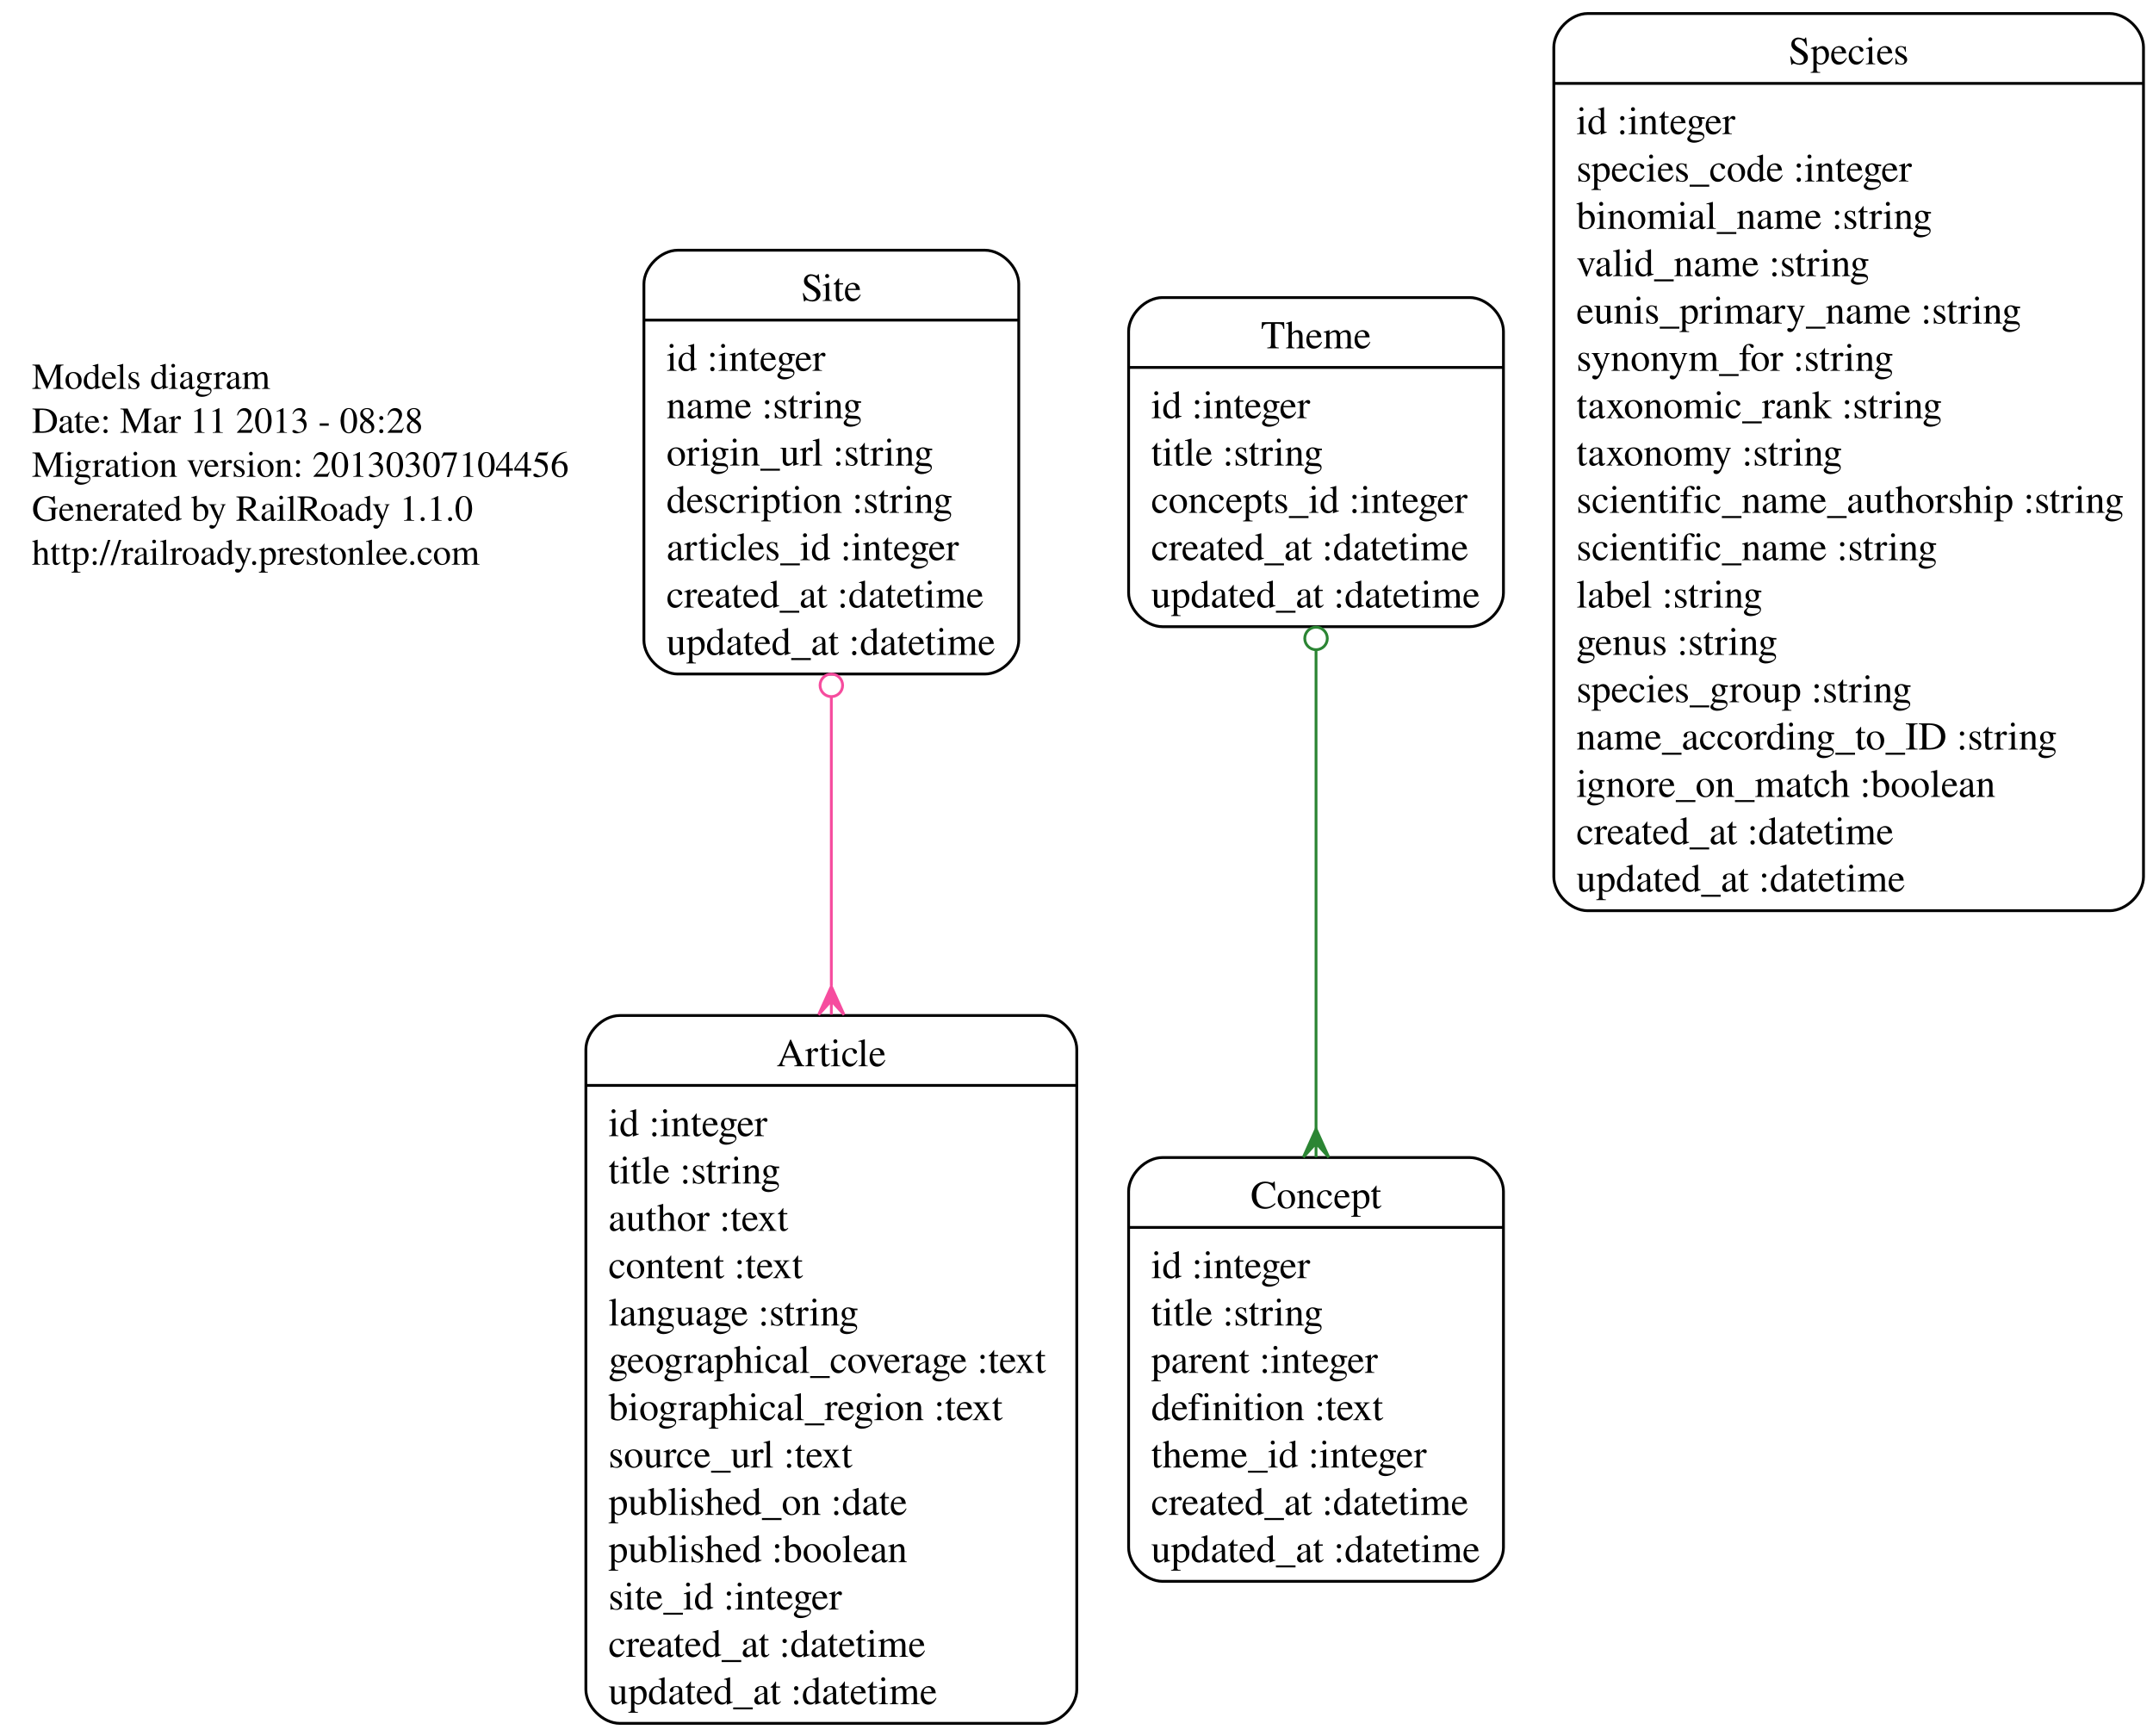
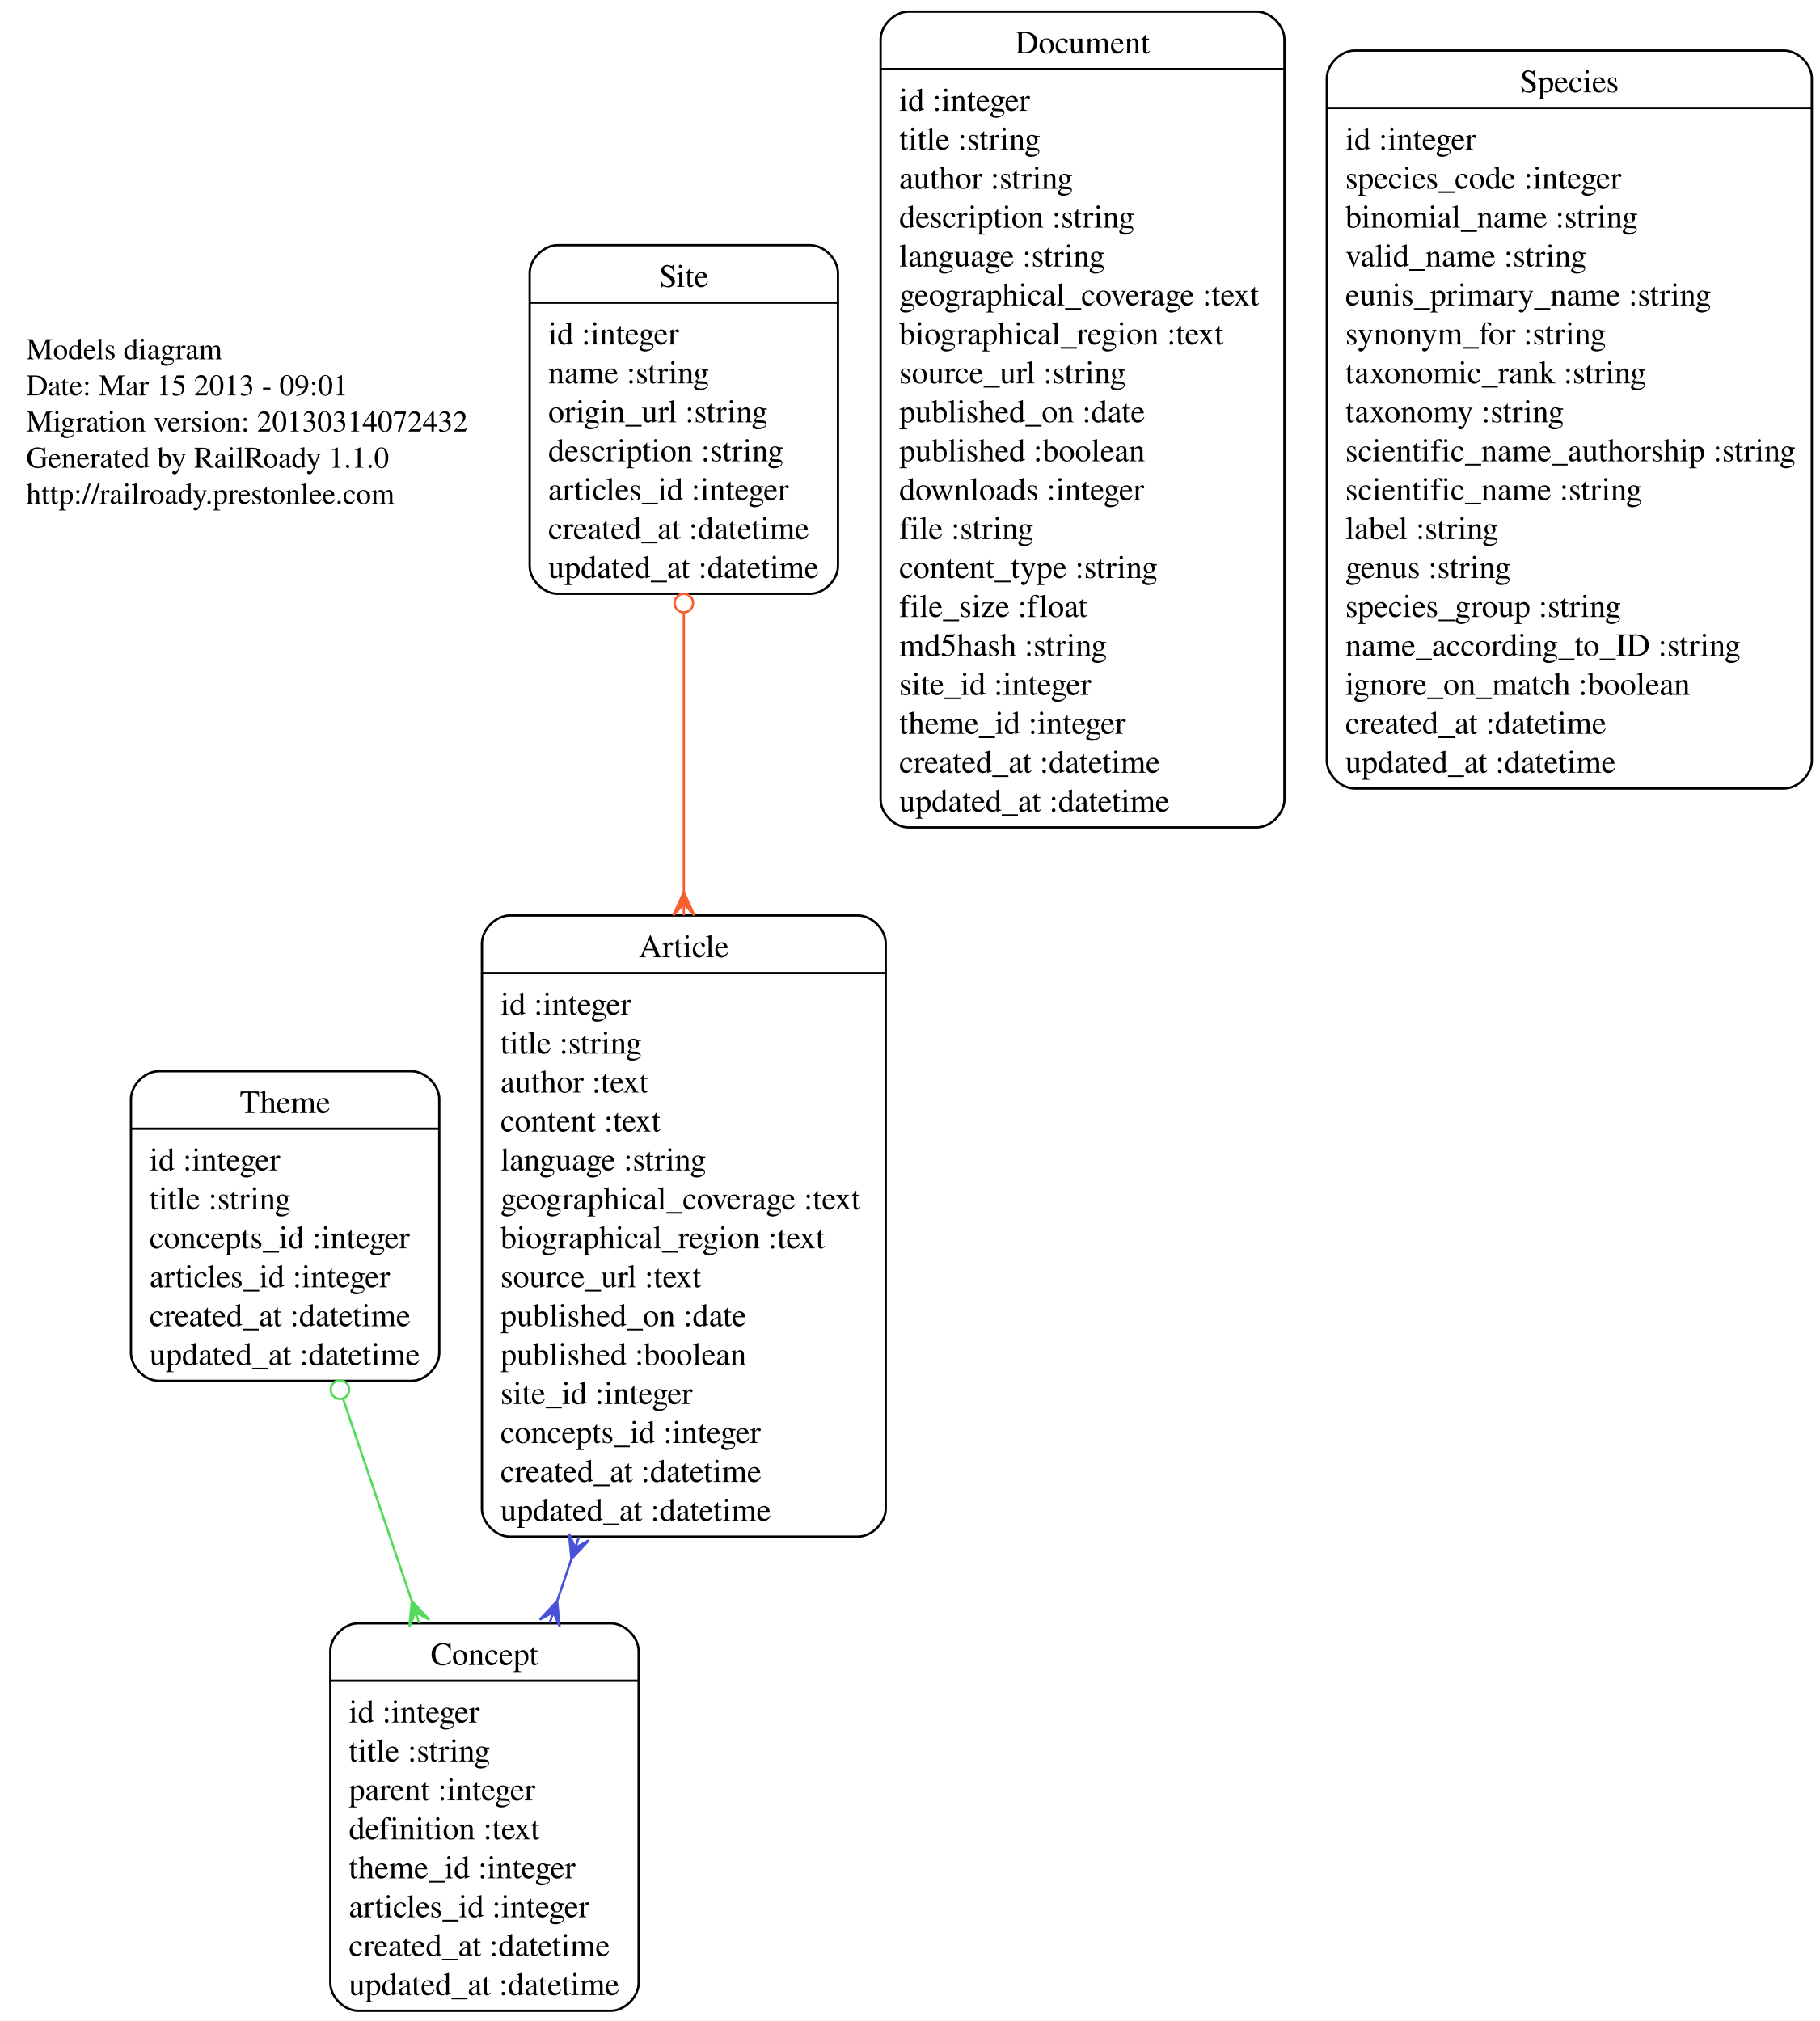
- <svg xmlns="http://www.w3.org/2000/svg" width="764pt" height="616pt" viewBox="0.00 0.00 764.00 616.00">
-   <g id="graph0" class="graph" transform="scale(1 1) rotate(0) translate(4 612)">
-     <polygon fill="white" stroke="white" points="-4,5 -4,-612 761,-612 761,5 -4,5" />
+ <svg xmlns="http://www.w3.org/2000/svg" width="785pt" height="872pt" viewBox="0.00 0.00 785.00 872.00">
+   <g id="graph0" class="graph" transform="scale(1 1) rotate(0) translate(4 868)">
+     <polygon fill="white" stroke="white" points="-4,5 -4,-868 782,-868 782,5 -4,5" />
    <g id="node1" class="node">
-       <text text-anchor="start" x="7.312" y="-474" font-family="Times,serif" font-size="13.00">Models diagram</text>
-       <text text-anchor="start" x="7.312" y="-458.4" font-family="Times,serif" font-size="13.00">Date: Mar 11 2013 - 08:28</text>
-       <text text-anchor="start" x="7.312" y="-442.8" font-family="Times,serif" font-size="13.00">Migration version: 20130307104456</text>
-       <text text-anchor="start" x="7.312" y="-427.2" font-family="Times,serif" font-size="13.00">Generated by RailRoady 1.1.0</text>
-       <text text-anchor="start" x="7.312" y="-411.6" font-family="Times,serif" font-size="13.00">http://railroady.prestonlee.com</text>
+       <text text-anchor="start" x="7.312" y="-713" font-family="Times,serif" font-size="13.00">Models diagram</text>
+       <text text-anchor="start" x="7.312" y="-697.4" font-family="Times,serif" font-size="13.00">Date: Mar 15 2013 - 09:01</text>
+       <text text-anchor="start" x="7.312" y="-681.8" font-family="Times,serif" font-size="13.00">Migration version: 20130314072432</text>
+       <text text-anchor="start" x="7.312" y="-666.2" font-family="Times,serif" font-size="13.00">Generated by RailRoady 1.1.0</text>
+       <text text-anchor="start" x="7.312" y="-650.6" font-family="Times,serif" font-size="13.00">http://railroady.prestonlee.com</text>
    </g>
    <g id="node2" class="node">
-       <path fill="none" stroke="black" d="M215.901,-0.4C215.901,-0.4 366.099,-0.4 366.099,-0.4 372.099,-0.4 378.099,-6.4 378.099,-12.4 378.099,-12.4 378.099,-239.6 378.099,-239.6 378.099,-245.6 372.099,-251.6 366.099,-251.6 366.099,-251.6 215.901,-251.6 215.901,-251.6 209.901,-251.6 203.901,-245.6 203.901,-239.6 203.901,-239.6 203.901,-12.4 203.901,-12.4 203.901,-6.4 209.901,-0.4 215.901,-0.4" />
-       <text text-anchor="middle" x="291" y="-233.6" font-family="Times,serif" font-size="14.00">Article</text>
-       <polyline fill="none" stroke="black" points="203.901,-226.8 378.099,-226.8 " />
-       <text text-anchor="start" x="211.901" y="-208.8" font-family="Times,serif" font-size="14.00">id :integer</text>
-       <text text-anchor="start" x="211.901" y="-192" font-family="Times,serif" font-size="14.00">title :string</text>
-       <text text-anchor="start" x="211.901" y="-175.2" font-family="Times,serif" font-size="14.00">author :text</text>
-       <text text-anchor="start" x="211.901" y="-158.4" font-family="Times,serif" font-size="14.00">content :text</text>
-       <text text-anchor="start" x="211.901" y="-141.6" font-family="Times,serif" font-size="14.00">language :string</text>
-       <text text-anchor="start" x="211.901" y="-124.8" font-family="Times,serif" font-size="14.00">geographical_coverage :text</text>
-       <text text-anchor="start" x="211.901" y="-108" font-family="Times,serif" font-size="14.00">biographical_region :text</text>
-       <text text-anchor="start" x="211.901" y="-91.2" font-family="Times,serif" font-size="14.00">source_url :text</text>
-       <text text-anchor="start" x="211.901" y="-74.4" font-family="Times,serif" font-size="14.00">published_on :date</text>
-       <text text-anchor="start" x="211.901" y="-57.6" font-family="Times,serif" font-size="14.00">published :boolean</text>
-       <text text-anchor="start" x="211.901" y="-40.8" font-family="Times,serif" font-size="14.00">site_id :integer</text>
-       <text text-anchor="start" x="211.901" y="-24" font-family="Times,serif" font-size="14.00">created_at :datetime</text>
-       <text text-anchor="start" x="211.901" y="-7.2" font-family="Times,serif" font-size="14.00">updated_at :datetime</text>
+       <path fill="none" stroke="black" d="M215.901,-205C215.901,-205 366.099,-205 366.099,-205 372.099,-205 378.099,-211 378.099,-217 378.099,-217 378.099,-461 378.099,-461 378.099,-467 372.099,-473 366.099,-473 366.099,-473 215.901,-473 215.901,-473 209.901,-473 203.901,-467 203.901,-461 203.901,-461 203.901,-217 203.901,-217 203.901,-211 209.901,-205 215.901,-205" />
+       <text text-anchor="middle" x="291" y="-455" font-family="Times,serif" font-size="14.00">Article</text>
+       <polyline fill="none" stroke="black" points="203.901,-448.2 378.099,-448.2 " />
+       <text text-anchor="start" x="211.901" y="-430.2" font-family="Times,serif" font-size="14.00">id :integer</text>
+       <text text-anchor="start" x="211.901" y="-413.4" font-family="Times,serif" font-size="14.00">title :string</text>
+       <text text-anchor="start" x="211.901" y="-396.6" font-family="Times,serif" font-size="14.00">author :text</text>
+       <text text-anchor="start" x="211.901" y="-379.8" font-family="Times,serif" font-size="14.00">content :text</text>
+       <text text-anchor="start" x="211.901" y="-363" font-family="Times,serif" font-size="14.00">language :string</text>
+       <text text-anchor="start" x="211.901" y="-346.2" font-family="Times,serif" font-size="14.00">geographical_coverage :text</text>
+       <text text-anchor="start" x="211.901" y="-329.4" font-family="Times,serif" font-size="14.00">biographical_region :text</text>
+       <text text-anchor="start" x="211.901" y="-312.6" font-family="Times,serif" font-size="14.00">source_url :text</text>
+       <text text-anchor="start" x="211.901" y="-295.8" font-family="Times,serif" font-size="14.00">published_on :date</text>
+       <text text-anchor="start" x="211.901" y="-279" font-family="Times,serif" font-size="14.00">published :boolean</text>
+       <text text-anchor="start" x="211.901" y="-262.2" font-family="Times,serif" font-size="14.00">site_id :integer</text>
+       <text text-anchor="start" x="211.901" y="-245.4" font-family="Times,serif" font-size="14.00">concepts_id :integer</text>
+       <text text-anchor="start" x="211.901" y="-228.6" font-family="Times,serif" font-size="14.00">created_at :datetime</text>
+       <text text-anchor="start" x="211.901" y="-211.8" font-family="Times,serif" font-size="14.00">updated_at :datetime</text>
    </g>
    <g id="node3" class="node">
-       <path fill="none" stroke="black" d="M408.495,-50.8C408.495,-50.8 517.505,-50.8 517.505,-50.8 523.505,-50.8 529.505,-56.8 529.505,-62.8 529.505,-62.8 529.505,-189.2 529.505,-189.2 529.505,-195.2 523.505,-201.2 517.505,-201.2 517.505,-201.2 408.495,-201.2 408.495,-201.2 402.495,-201.2 396.495,-195.2 396.495,-189.2 396.495,-189.2 396.495,-62.8 396.495,-62.8 396.495,-56.8 402.495,-50.8 408.495,-50.8" />
-       <text text-anchor="middle" x="463" y="-183.2" font-family="Times,serif" font-size="14.00">Concept</text>
-       <polyline fill="none" stroke="black" points="396.495,-176.4 529.505,-176.4 " />
-       <text text-anchor="start" x="404.495" y="-158.4" font-family="Times,serif" font-size="14.00">id :integer</text>
-       <text text-anchor="start" x="404.495" y="-141.6" font-family="Times,serif" font-size="14.00">title :string</text>
-       <text text-anchor="start" x="404.495" y="-124.8" font-family="Times,serif" font-size="14.00">parent :integer</text>
-       <text text-anchor="start" x="404.495" y="-108" font-family="Times,serif" font-size="14.00">definition :text</text>
-       <text text-anchor="start" x="404.495" y="-91.2" font-family="Times,serif" font-size="14.00">theme_id :integer</text>
-       <text text-anchor="start" x="404.495" y="-74.4" font-family="Times,serif" font-size="14.00">created_at :datetime</text>
-       <text text-anchor="start" x="404.495" y="-57.6" font-family="Times,serif" font-size="14.00">updated_at :datetime</text>
+       <path fill="none" stroke="black" d="M150.495,-0.4C150.495,-0.4 259.505,-0.4 259.505,-0.4 265.505,-0.4 271.505,-6.4 271.505,-12.4 271.505,-12.4 271.505,-155.6 271.505,-155.6 271.505,-161.6 265.505,-167.6 259.505,-167.6 259.505,-167.6 150.495,-167.6 150.495,-167.6 144.495,-167.6 138.495,-161.6 138.495,-155.6 138.495,-155.6 138.495,-12.4 138.495,-12.4 138.495,-6.4 144.495,-0.4 150.495,-0.4" />
+       <text text-anchor="middle" x="205" y="-149.6" font-family="Times,serif" font-size="14.00">Concept</text>
+       <polyline fill="none" stroke="black" points="138.495,-142.8 271.505,-142.8 " />
+       <text text-anchor="start" x="146.495" y="-124.8" font-family="Times,serif" font-size="14.00">id :integer</text>
+       <text text-anchor="start" x="146.495" y="-108" font-family="Times,serif" font-size="14.00">title :string</text>
+       <text text-anchor="start" x="146.495" y="-91.2" font-family="Times,serif" font-size="14.00">parent :integer</text>
+       <text text-anchor="start" x="146.495" y="-74.4" font-family="Times,serif" font-size="14.00">definition :text</text>
+       <text text-anchor="start" x="146.495" y="-57.6" font-family="Times,serif" font-size="14.00">theme_id :integer</text>
+       <text text-anchor="start" x="146.495" y="-40.8" font-family="Times,serif" font-size="14.00">articles_id :integer</text>
+       <text text-anchor="start" x="146.495" y="-24" font-family="Times,serif" font-size="14.00">created_at :datetime</text>
+       <text text-anchor="start" x="146.495" y="-7.2" font-family="Times,serif" font-size="14.00">updated_at :datetime</text>
+     </g>
+     <g id="edge1" class="edge">
+       <path fill="none" stroke="#4851d8" d="M242.425,-195.098C240.398,-189.136 238.388,-183.224 236.414,-177.415" />
+       <polygon fill="#4851d8" stroke="#4851d8" points="242.515,-195.364 241.473,-206.28 244.124,-200.098 245.733,-204.832 245.733,-204.832 245.733,-204.832 244.124,-200.098 249.994,-203.384 242.515,-195.364 242.515,-195.364" />
+       <polygon fill="#4851d8" stroke="#4851d8" points="236.345,-177.214 237.388,-166.298 234.736,-172.48 233.127,-167.746 233.127,-167.746 233.127,-167.746 234.736,-172.48 228.866,-169.194 236.345,-177.214 236.345,-177.214" />
    </g>
    <g id="node4" class="node">
-       <path fill="none" stroke="black" d="M236.495,-372.8C236.495,-372.8 345.505,-372.8 345.505,-372.8 351.505,-372.8 357.505,-378.8 357.505,-384.8 357.505,-384.8 357.505,-511.2 357.505,-511.2 357.505,-517.2 351.505,-523.2 345.505,-523.2 345.505,-523.2 236.495,-523.2 236.495,-523.2 230.495,-523.2 224.495,-517.2 224.495,-511.2 224.495,-511.2 224.495,-384.8 224.495,-384.8 224.495,-378.8 230.495,-372.8 236.495,-372.8" />
-       <text text-anchor="middle" x="291" y="-505.2" font-family="Times,serif" font-size="14.00">Site</text>
-       <polyline fill="none" stroke="black" points="224.495,-498.4 357.505,-498.4 " />
-       <text text-anchor="start" x="232.495" y="-480.4" font-family="Times,serif" font-size="14.00">id :integer</text>
-       <text text-anchor="start" x="232.495" y="-463.6" font-family="Times,serif" font-size="14.00">name :string</text>
-       <text text-anchor="start" x="232.495" y="-446.8" font-family="Times,serif" font-size="14.00">origin_url :string</text>
-       <text text-anchor="start" x="232.495" y="-430" font-family="Times,serif" font-size="14.00">description :string</text>
-       <text text-anchor="start" x="232.495" y="-413.2" font-family="Times,serif" font-size="14.00">articles_id :integer</text>
-       <text text-anchor="start" x="232.495" y="-396.4" font-family="Times,serif" font-size="14.00">created_at :datetime</text>
-       <text text-anchor="start" x="232.495" y="-379.6" font-family="Times,serif" font-size="14.00">updated_at :datetime</text>
-     </g>
-     <g id="edge1" class="edge">
-       <path fill="none" stroke="#f64c9e" d="M291,-364.655C291,-333.425 291,-296.985 291,-262.155" />
-       <ellipse fill="none" stroke="#f64c9e" cx="291" cy="-368.781" rx="4" ry="4" />
-       <polygon fill="#f64c9e" stroke="#f64c9e" points="291,-261.895 295.5,-251.895 291,-256.895 291,-251.895 291,-251.895 291,-251.895 291,-256.895 286.5,-251.895 291,-261.895 291,-261.895" />
+       <path fill="none" stroke="black" d="M387.901,-511C387.901,-511 538.099,-511 538.099,-511 544.099,-511 550.099,-517 550.099,-523 550.099,-523 550.099,-851 550.099,-851 550.099,-857 544.099,-863 538.099,-863 538.099,-863 387.901,-863 387.901,-863 381.901,-863 375.901,-857 375.901,-851 375.901,-851 375.901,-523 375.901,-523 375.901,-517 381.901,-511 387.901,-511" />
+       <text text-anchor="middle" x="463" y="-845" font-family="Times,serif" font-size="14.00">Document</text>
+       <polyline fill="none" stroke="black" points="375.901,-838.2 550.099,-838.2 " />
+       <text text-anchor="start" x="383.901" y="-820.2" font-family="Times,serif" font-size="14.00">id :integer</text>
+       <text text-anchor="start" x="383.901" y="-803.4" font-family="Times,serif" font-size="14.00">title :string</text>
+       <text text-anchor="start" x="383.901" y="-786.6" font-family="Times,serif" font-size="14.00">author :string</text>
+       <text text-anchor="start" x="383.901" y="-769.8" font-family="Times,serif" font-size="14.00">description :string</text>
+       <text text-anchor="start" x="383.901" y="-753" font-family="Times,serif" font-size="14.00">language :string</text>
+       <text text-anchor="start" x="383.901" y="-736.2" font-family="Times,serif" font-size="14.00">geographical_coverage :text</text>
+       <text text-anchor="start" x="383.901" y="-719.4" font-family="Times,serif" font-size="14.00">biographical_region :text</text>
+       <text text-anchor="start" x="383.901" y="-702.6" font-family="Times,serif" font-size="14.00">source_url :string</text>
+       <text text-anchor="start" x="383.901" y="-685.8" font-family="Times,serif" font-size="14.00">published_on :date</text>
+       <text text-anchor="start" x="383.901" y="-669" font-family="Times,serif" font-size="14.00">published :boolean</text>
+       <text text-anchor="start" x="383.901" y="-652.2" font-family="Times,serif" font-size="14.00">downloads :integer</text>
+       <text text-anchor="start" x="383.901" y="-635.4" font-family="Times,serif" font-size="14.00">file :string</text>
+       <text text-anchor="start" x="383.901" y="-618.6" font-family="Times,serif" font-size="14.00">content_type :string</text>
+       <text text-anchor="start" x="383.901" y="-601.8" font-family="Times,serif" font-size="14.00">file_size :float</text>
+       <text text-anchor="start" x="383.901" y="-585" font-family="Times,serif" font-size="14.00">md5hash :string</text>
+       <text text-anchor="start" x="383.901" y="-568.2" font-family="Times,serif" font-size="14.00">site_id :integer</text>
+       <text text-anchor="start" x="383.901" y="-551.4" font-family="Times,serif" font-size="14.00">theme_id :integer</text>
+       <text text-anchor="start" x="383.901" y="-534.6" font-family="Times,serif" font-size="14.00">created_at :datetime</text>
+       <text text-anchor="start" x="383.901" y="-517.8" font-family="Times,serif" font-size="14.00">updated_at :datetime</text>
    </g>
    <g id="node5" class="node">
-       <path fill="none" stroke="black" d="M559.377,-288.8C559.377,-288.8 744.623,-288.8 744.623,-288.8 750.623,-288.8 756.623,-294.8 756.623,-300.8 756.623,-300.8 756.623,-595.2 756.623,-595.2 756.623,-601.2 750.623,-607.2 744.623,-607.2 744.623,-607.2 559.377,-607.2 559.377,-607.2 553.377,-607.2 547.377,-601.2 547.377,-595.2 547.377,-595.2 547.377,-300.8 547.377,-300.8 547.377,-294.8 553.377,-288.8 559.377,-288.8" />
-       <text text-anchor="middle" x="652" y="-589.2" font-family="Times,serif" font-size="14.00">Species</text>
-       <polyline fill="none" stroke="black" points="547.377,-582.4 756.623,-582.4 " />
-       <text text-anchor="start" x="555.377" y="-564.4" font-family="Times,serif" font-size="14.00">id :integer</text>
-       <text text-anchor="start" x="555.377" y="-547.6" font-family="Times,serif" font-size="14.00">species_code :integer</text>
-       <text text-anchor="start" x="555.377" y="-530.8" font-family="Times,serif" font-size="14.00">binomial_name :string</text>
-       <text text-anchor="start" x="555.377" y="-514" font-family="Times,serif" font-size="14.00">valid_name :string</text>
-       <text text-anchor="start" x="555.377" y="-497.2" font-family="Times,serif" font-size="14.00">eunis_primary_name :string</text>
-       <text text-anchor="start" x="555.377" y="-480.4" font-family="Times,serif" font-size="14.00">synonym_for :string</text>
-       <text text-anchor="start" x="555.377" y="-463.6" font-family="Times,serif" font-size="14.00">taxonomic_rank :string</text>
-       <text text-anchor="start" x="555.377" y="-446.8" font-family="Times,serif" font-size="14.00">taxonomy :string</text>
-       <text text-anchor="start" x="555.377" y="-430" font-family="Times,serif" font-size="14.00">scientific_name_authorship :string</text>
-       <text text-anchor="start" x="555.377" y="-413.2" font-family="Times,serif" font-size="14.00">scientific_name :string</text>
-       <text text-anchor="start" x="555.377" y="-396.4" font-family="Times,serif" font-size="14.00">label :string</text>
-       <text text-anchor="start" x="555.377" y="-379.6" font-family="Times,serif" font-size="14.00">genus :string</text>
-       <text text-anchor="start" x="555.377" y="-362.8" font-family="Times,serif" font-size="14.00">species_group :string</text>
-       <text text-anchor="start" x="555.377" y="-346" font-family="Times,serif" font-size="14.00">name_according_to_ID :string</text>
-       <text text-anchor="start" x="555.377" y="-329.2" font-family="Times,serif" font-size="14.00">ignore_on_match :boolean</text>
-       <text text-anchor="start" x="555.377" y="-312.4" font-family="Times,serif" font-size="14.00">created_at :datetime</text>
-       <text text-anchor="start" x="555.377" y="-295.6" font-family="Times,serif" font-size="14.00">updated_at :datetime</text>
+       <path fill="none" stroke="black" d="M236.495,-611.8C236.495,-611.8 345.505,-611.8 345.505,-611.8 351.505,-611.8 357.505,-617.8 357.505,-623.8 357.505,-623.8 357.505,-750.2 357.505,-750.2 357.505,-756.2 351.505,-762.2 345.505,-762.2 345.505,-762.2 236.495,-762.2 236.495,-762.2 230.495,-762.2 224.495,-756.2 224.495,-750.2 224.495,-750.2 224.495,-623.8 224.495,-623.8 224.495,-617.8 230.495,-611.8 236.495,-611.8" />
+       <text text-anchor="middle" x="291" y="-744.2" font-family="Times,serif" font-size="14.00">Site</text>
+       <polyline fill="none" stroke="black" points="224.495,-737.4 357.505,-737.4 " />
+       <text text-anchor="start" x="232.495" y="-719.4" font-family="Times,serif" font-size="14.00">id :integer</text>
+       <text text-anchor="start" x="232.495" y="-702.6" font-family="Times,serif" font-size="14.00">name :string</text>
+       <text text-anchor="start" x="232.495" y="-685.8" font-family="Times,serif" font-size="14.00">origin_url :string</text>
+       <text text-anchor="start" x="232.495" y="-669" font-family="Times,serif" font-size="14.00">description :string</text>
+       <text text-anchor="start" x="232.495" y="-652.2" font-family="Times,serif" font-size="14.00">articles_id :integer</text>
+       <text text-anchor="start" x="232.495" y="-635.4" font-family="Times,serif" font-size="14.00">created_at :datetime</text>
+       <text text-anchor="start" x="232.495" y="-618.6" font-family="Times,serif" font-size="14.00">updated_at :datetime</text>
+     </g>
+     <g id="edge2" class="edge">
+       <path fill="none" stroke="#f6602e" d="M291,-603.586C291,-567.553 291,-524.217 291,-483.188" />
+       <ellipse fill="none" stroke="#f6602e" cx="291" cy="-607.774" rx="4" ry="4" />
+       <polygon fill="#f6602e" stroke="#f6602e" points="291,-483.091 295.5,-473.091 291,-478.091 291,-473.091 291,-473.091 291,-473.091 291,-478.091 286.5,-473.091 291,-483.091 291,-483.091" />
    </g>
    <g id="node6" class="node">
-       <path fill="none" stroke="black" d="M408.495,-389.6C408.495,-389.6 517.505,-389.6 517.505,-389.6 523.505,-389.6 529.505,-395.6 529.505,-401.6 529.505,-401.6 529.505,-494.4 529.505,-494.4 529.505,-500.4 523.505,-506.4 517.505,-506.4 517.505,-506.4 408.495,-506.4 408.495,-506.4 402.495,-506.4 396.495,-500.4 396.495,-494.4 396.495,-494.4 396.495,-401.6 396.495,-401.6 396.495,-395.6 402.495,-389.6 408.495,-389.6" />
-       <text text-anchor="middle" x="463" y="-488.4" font-family="Times,serif" font-size="14.00">Theme</text>
-       <polyline fill="none" stroke="black" points="396.495,-481.6 529.505,-481.6 " />
-       <text text-anchor="start" x="404.495" y="-463.6" font-family="Times,serif" font-size="14.00">id :integer</text>
-       <text text-anchor="start" x="404.495" y="-446.8" font-family="Times,serif" font-size="14.00">title :string</text>
-       <text text-anchor="start" x="404.495" y="-430" font-family="Times,serif" font-size="14.00">concepts_id :integer</text>
-       <text text-anchor="start" x="404.495" y="-413.2" font-family="Times,serif" font-size="14.00">created_at :datetime</text>
-       <text text-anchor="start" x="404.495" y="-396.4" font-family="Times,serif" font-size="14.00">updated_at :datetime</text>
+       <path fill="none" stroke="black" d="M580.377,-527.8C580.377,-527.8 765.623,-527.8 765.623,-527.8 771.623,-527.8 777.623,-533.8 777.623,-539.8 777.623,-539.8 777.623,-834.2 777.623,-834.2 777.623,-840.2 771.623,-846.2 765.623,-846.2 765.623,-846.2 580.377,-846.2 580.377,-846.2 574.377,-846.2 568.377,-840.2 568.377,-834.2 568.377,-834.2 568.377,-539.8 568.377,-539.8 568.377,-533.8 574.377,-527.8 580.377,-527.8" />
+       <text text-anchor="middle" x="673" y="-828.2" font-family="Times,serif" font-size="14.00">Species</text>
+       <polyline fill="none" stroke="black" points="568.377,-821.4 777.623,-821.4 " />
+       <text text-anchor="start" x="576.377" y="-803.4" font-family="Times,serif" font-size="14.00">id :integer</text>
+       <text text-anchor="start" x="576.377" y="-786.6" font-family="Times,serif" font-size="14.00">species_code :integer</text>
+       <text text-anchor="start" x="576.377" y="-769.8" font-family="Times,serif" font-size="14.00">binomial_name :string</text>
+       <text text-anchor="start" x="576.377" y="-753" font-family="Times,serif" font-size="14.00">valid_name :string</text>
+       <text text-anchor="start" x="576.377" y="-736.2" font-family="Times,serif" font-size="14.00">eunis_primary_name :string</text>
+       <text text-anchor="start" x="576.377" y="-719.4" font-family="Times,serif" font-size="14.00">synonym_for :string</text>
+       <text text-anchor="start" x="576.377" y="-702.6" font-family="Times,serif" font-size="14.00">taxonomic_rank :string</text>
+       <text text-anchor="start" x="576.377" y="-685.8" font-family="Times,serif" font-size="14.00">taxonomy :string</text>
+       <text text-anchor="start" x="576.377" y="-669" font-family="Times,serif" font-size="14.00">scientific_name_authorship :string</text>
+       <text text-anchor="start" x="576.377" y="-652.2" font-family="Times,serif" font-size="14.00">scientific_name :string</text>
+       <text text-anchor="start" x="576.377" y="-635.4" font-family="Times,serif" font-size="14.00">label :string</text>
+       <text text-anchor="start" x="576.377" y="-618.6" font-family="Times,serif" font-size="14.00">genus :string</text>
+       <text text-anchor="start" x="576.377" y="-601.8" font-family="Times,serif" font-size="14.00">species_group :string</text>
+       <text text-anchor="start" x="576.377" y="-585" font-family="Times,serif" font-size="14.00">name_according_to_ID :string</text>
+       <text text-anchor="start" x="576.377" y="-568.2" font-family="Times,serif" font-size="14.00">ignore_on_match :boolean</text>
+       <text text-anchor="start" x="576.377" y="-551.4" font-family="Times,serif" font-size="14.00">created_at :datetime</text>
+       <text text-anchor="start" x="576.377" y="-534.6" font-family="Times,serif" font-size="14.00">updated_at :datetime</text>
    </g>
-     <g id="edge2" class="edge">
-       <path fill="none" stroke="#2b8533" d="M463,-381.211C463,-332.072 463,-264.519 463,-211.4" />
-       <ellipse fill="none" stroke="#2b8533" cx="463" cy="-385.421" rx="4" ry="4" />
-       <polygon fill="#2b8533" stroke="#2b8533" points="463,-211.318 467.5,-201.318 463,-206.318 463,-201.318 463,-201.318 463,-201.318 463,-206.318 458.5,-201.318 463,-211.318 463,-211.318" />
+     <g id="node7" class="node">
+       <path fill="none" stroke="black" d="M64.495,-272.2C64.495,-272.2 173.505,-272.2 173.505,-272.2 179.505,-272.2 185.505,-278.2 185.505,-284.2 185.505,-284.2 185.505,-393.8 185.505,-393.8 185.505,-399.8 179.505,-405.8 173.505,-405.8 173.505,-405.8 64.495,-405.8 64.495,-405.8 58.495,-405.8 52.495,-399.8 52.495,-393.8 52.495,-393.8 52.495,-284.2 52.495,-284.2 52.495,-278.2 58.495,-272.2 64.495,-272.2" />
+       <text text-anchor="middle" x="119" y="-387.8" font-family="Times,serif" font-size="14.00">Theme</text>
+       <polyline fill="none" stroke="black" points="52.495,-381 185.505,-381 " />
+       <text text-anchor="start" x="60.495" y="-363" font-family="Times,serif" font-size="14.00">id :integer</text>
+       <text text-anchor="start" x="60.495" y="-346.2" font-family="Times,serif" font-size="14.00">title :string</text>
+       <text text-anchor="start" x="60.495" y="-329.4" font-family="Times,serif" font-size="14.00">concepts_id :integer</text>
+       <text text-anchor="start" x="60.495" y="-312.6" font-family="Times,serif" font-size="14.00">articles_id :integer</text>
+       <text text-anchor="start" x="60.495" y="-295.8" font-family="Times,serif" font-size="14.00">created_at :datetime</text>
+       <text text-anchor="start" x="60.495" y="-279" font-family="Times,serif" font-size="14.00">updated_at :datetime</text>
+     </g>
+     <g id="edge3" class="edge">
+       <path fill="none" stroke="#54db5b" d="M143.954,-264.589C153.217,-237.337 163.846,-206.07 173.611,-177.343" />
+       <ellipse fill="none" stroke="#54db5b" cx="142.658" cy="-268.4" rx="4" ry="4" />
+       <polygon fill="#54db5b" stroke="#54db5b" points="173.668,-177.176 181.147,-169.156 175.277,-172.442 176.886,-167.708 176.886,-167.708 176.886,-167.708 175.277,-172.442 172.625,-166.259 173.668,-177.176 173.668,-177.176" />
    </g>
  </g>
</svg>
